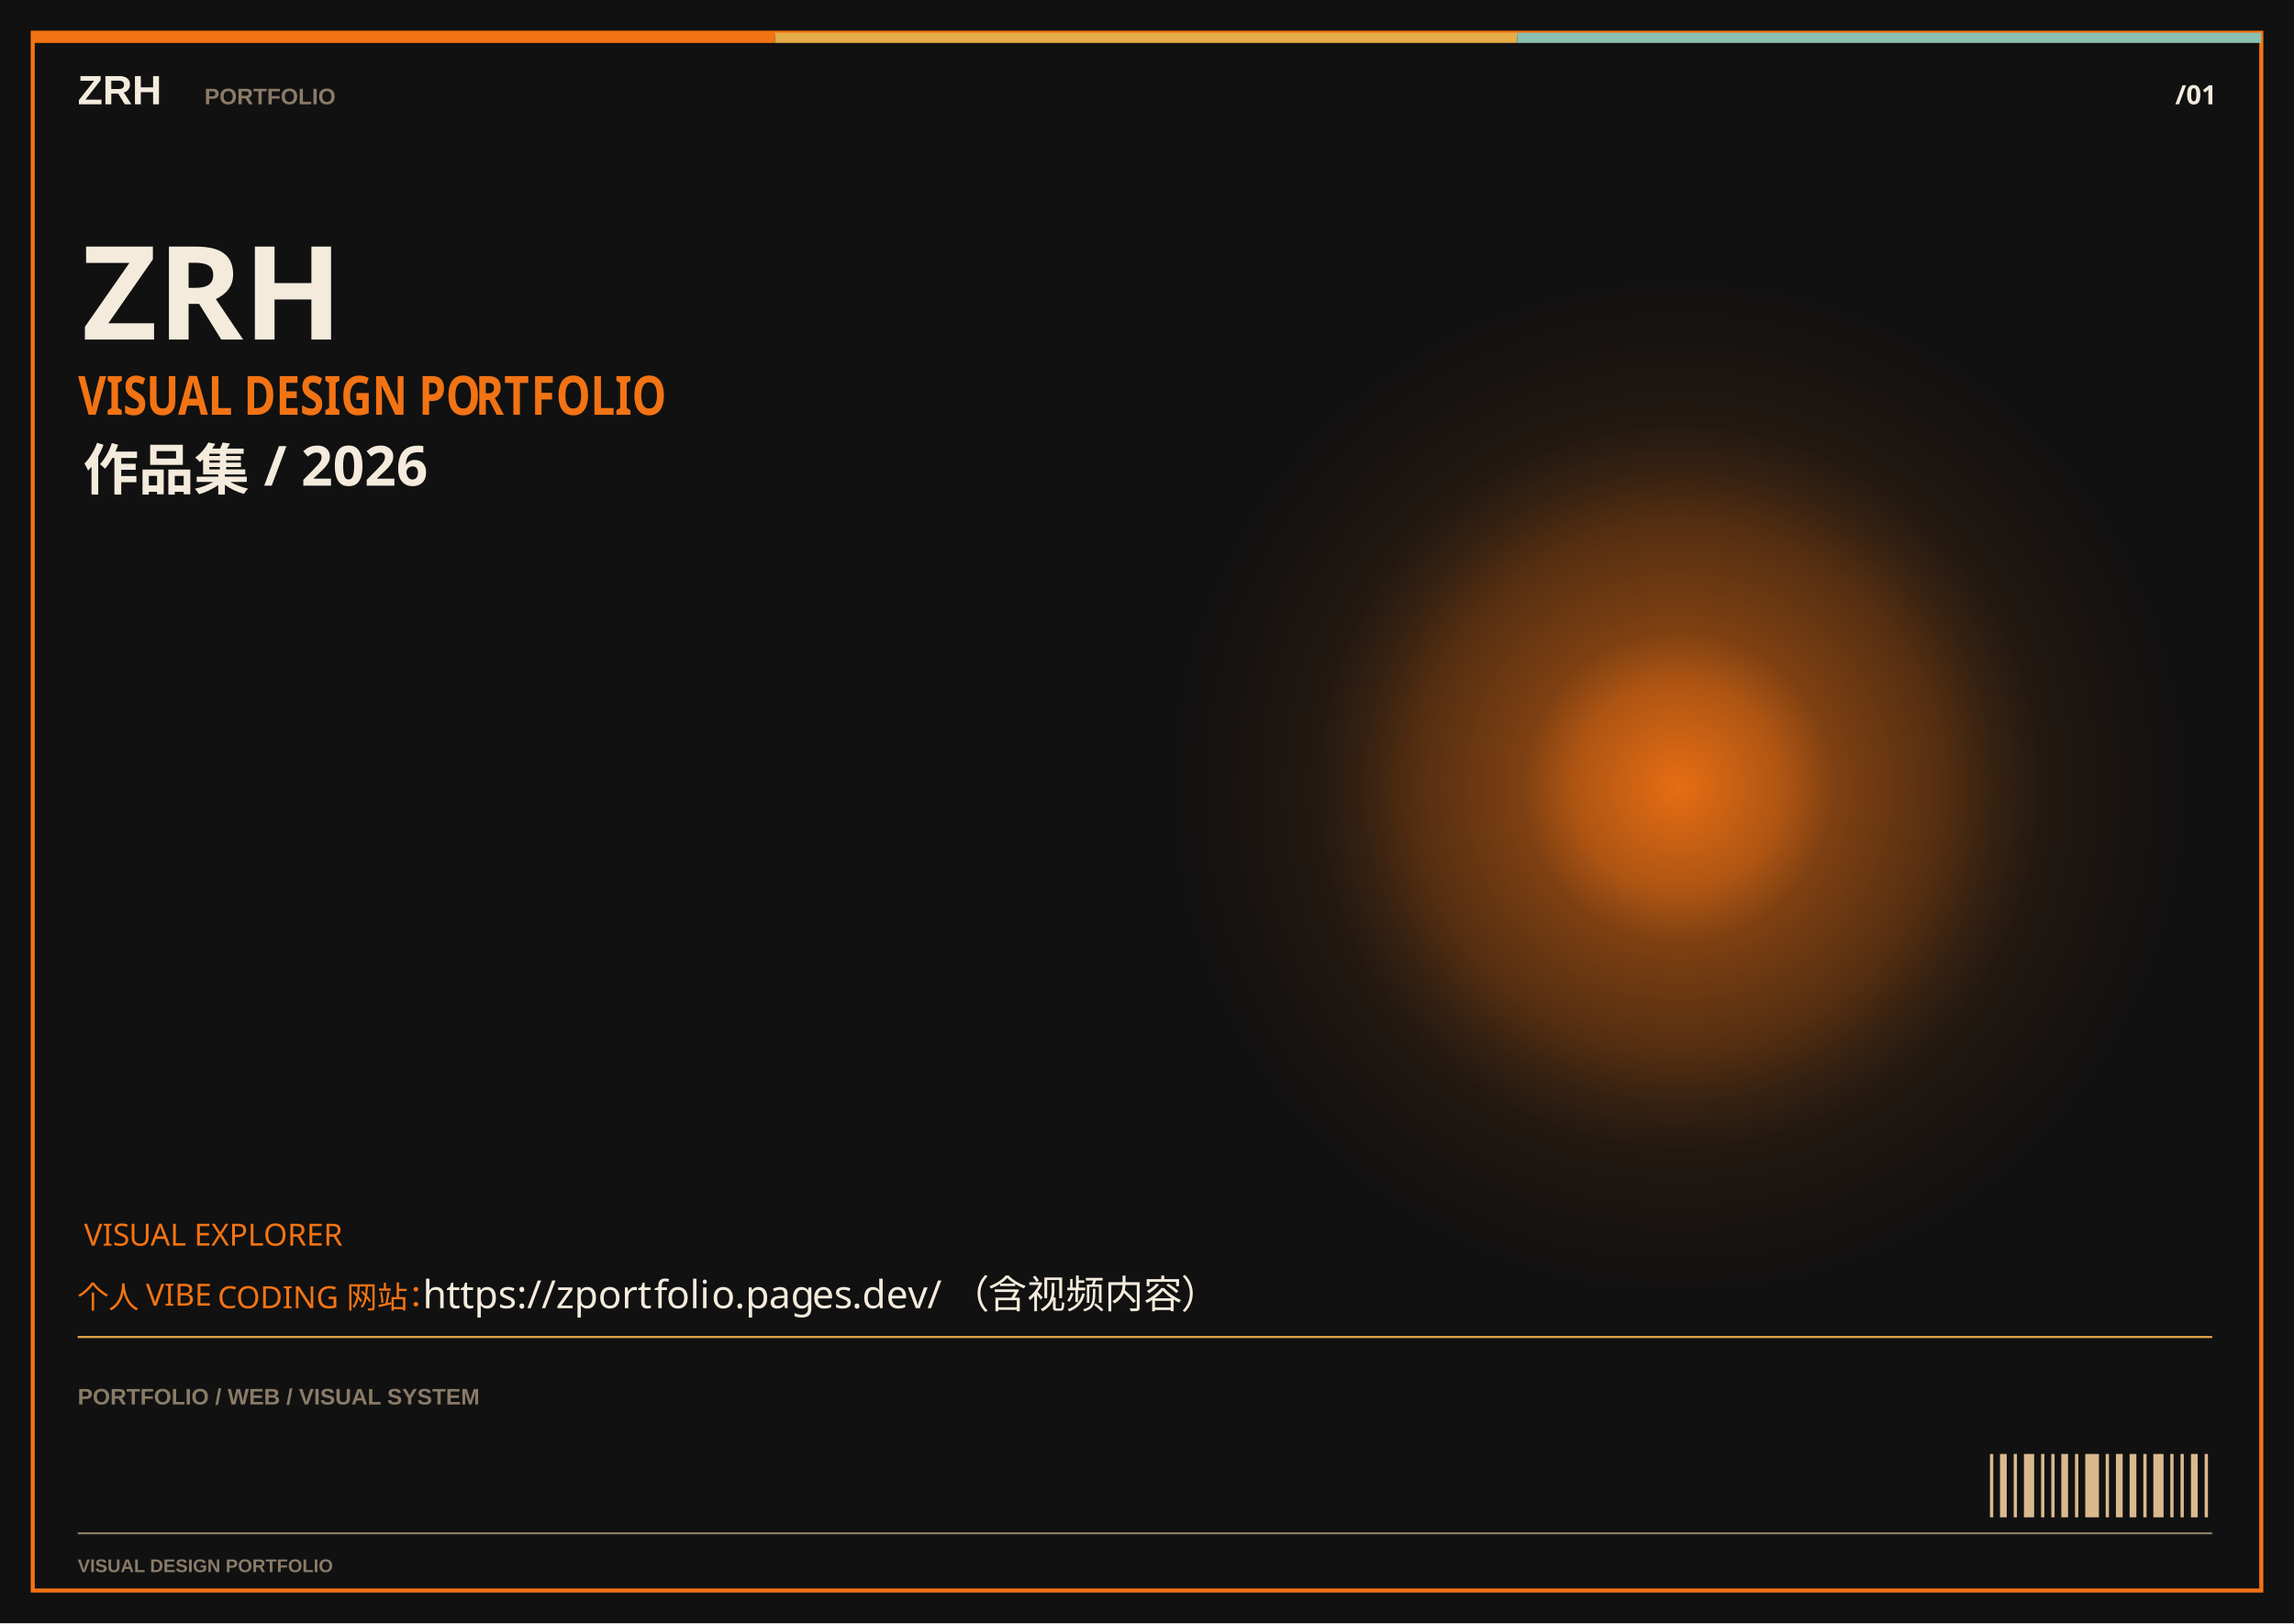
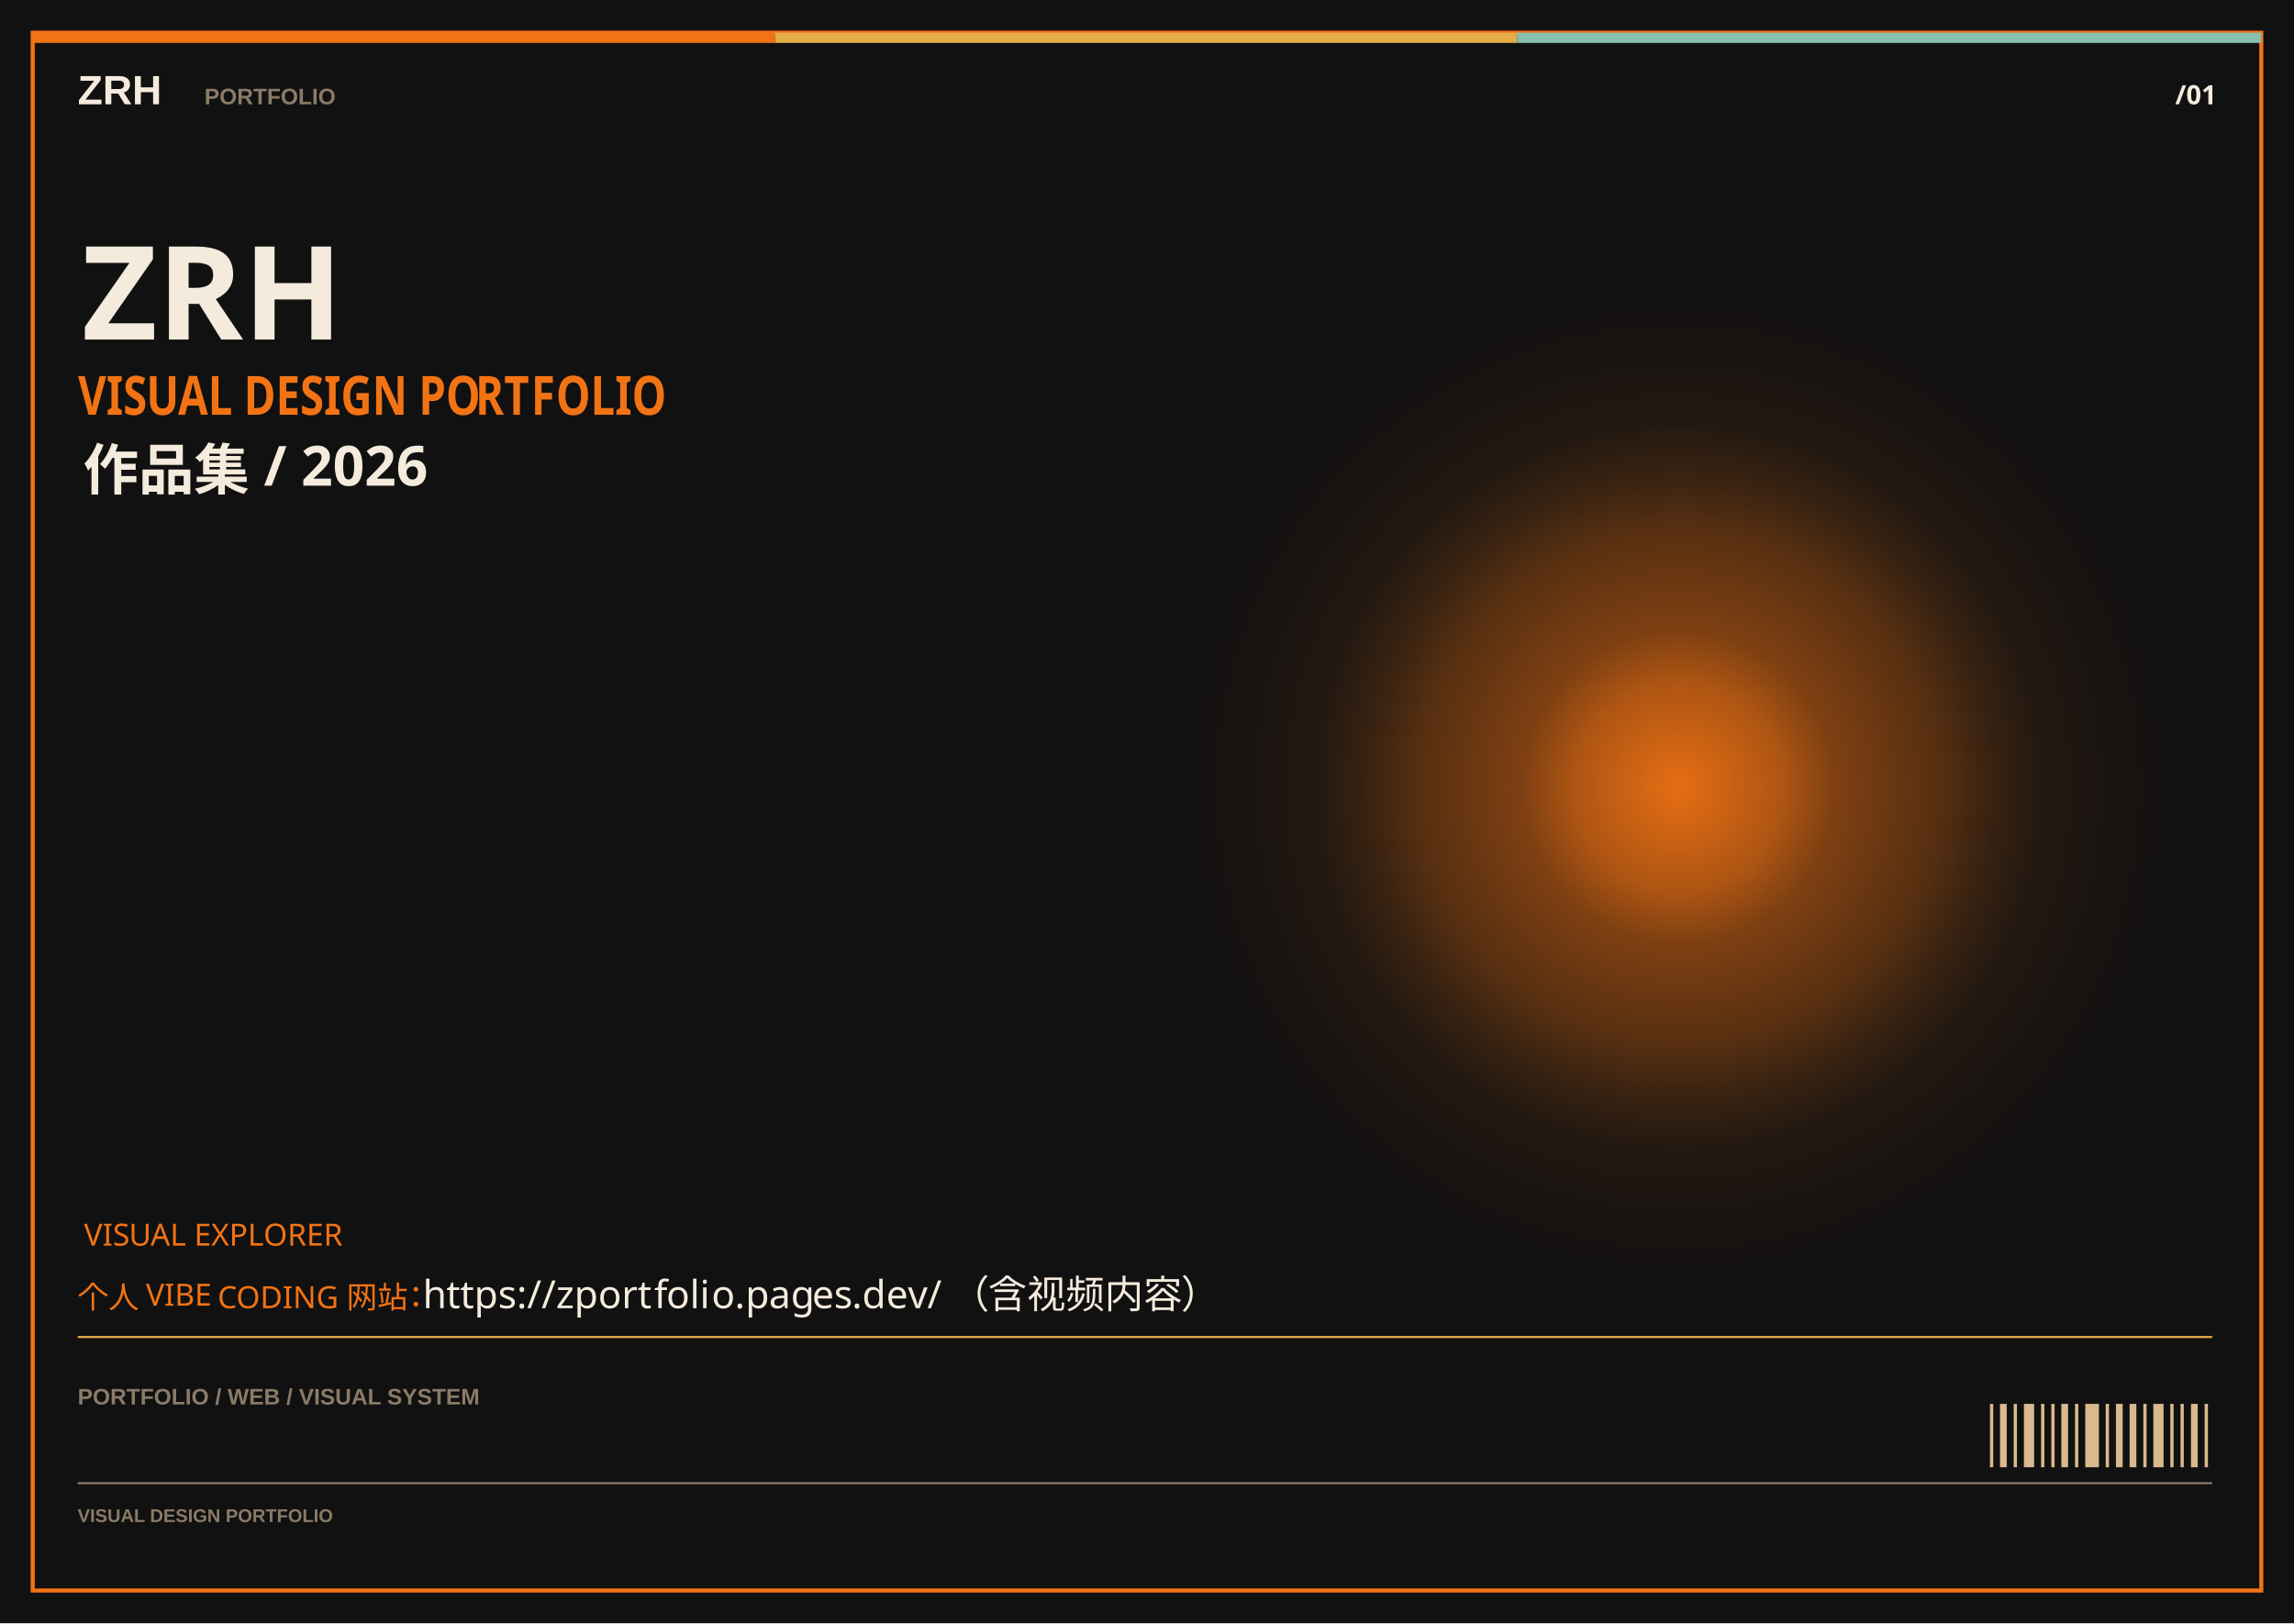
<svg xmlns="http://www.w3.org/2000/svg" id="_图层_1" data-name=" 图层 1" viewBox="0 0 1122 794">
  <defs>
    <style>
      .cls-1 {
        letter-spacing: -.036em;
      }

      .cls-1, .cls-2, .cls-3, .cls-4, .cls-5, .cls-6, .cls-7, .cls-8, .cls-9, .cls-10, .cls-11, .cls-12, .cls-13, .cls-14, .cls-15, .cls-16, .cls-17, .cls-18 {
        fill: #f4ebdd;
      }

      .cls-1, .cls-3, .cls-4, .cls-6, .cls-7, .cls-8, .cls-9, .cls-10, .cls-11, .cls-13, .cls-14, .cls-15, .cls-17, .cls-18 {
        font-size: 19px;
      }

      .cls-19 {
        fill: #111;
      }

      .cls-2 {
        font-size: 63.7px;
      }

      .cls-2, .cls-5, .cls-20, .cls-21, .cls-22, .cls-23, .cls-12, .cls-24, .cls-25, .cls-26, .cls-16 {
        isolation: isolate;
      }

      .cls-2, .cls-5, .cls-20, .cls-22, .cls-12, .cls-25, .cls-16 {
        font-weight: 700;
      }

      .cls-2, .cls-5, .cls-25, .cls-16 {
        font-family: SourceHanSansSC-Bold-GBpc-EUC-H, 'Source Han Sans SC';
      }

      .cls-3 {
        letter-spacing: -.013em;
      }

      .cls-4 {
        letter-spacing: -.011em;
      }

      .cls-27 {
        letter-spacing: -.018em;
      }

      .cls-5 {
        font-size: 27.1px;
      }

      .cls-28 {
        letter-spacing: -.019em;
      }

      .cls-6 {
        letter-spacing: -.015em;
      }

      .cls-29 {
        stroke: #8a7b68;
      }

      .cls-20 {
        font-size: 9px;
      }

      .cls-20, .cls-22 {
        fill: #8a7b68;
      }

      .cls-20, .cls-22, .cls-12 {
        font-family: Arial-BoldMT, Arial;
      }

      .cls-7 {
        letter-spacing: 0em;
      }

      .cls-30 {
        fill: #8ac0b1;
      }

      .cls-31 {
        letter-spacing: -.012em;
      }

      .cls-32 {
        stroke: #e6ac47;
      }

      .cls-8 {
        letter-spacing: -.022em;
      }

      .cls-33 {
        letter-spacing: -.029em;
      }

      .cls-9 {
        letter-spacing: .005em;
      }

      .cls-34 {
        fill: none;
        stroke: #f27314;
        stroke-width: 2px;
      }

      .cls-10 {
        letter-spacing: -.016em;
      }

      .cls-21, .cls-35, .cls-36, .cls-25, .cls-37, .cls-38, .cls-39 {
        fill: #f27314;
      }

      .cls-21, .cls-35, .cls-37, .cls-38, .cls-39 {
        font-size: 15px;
      }

      .cls-21, .cls-26 {
        font-family: SourceHanSansSC-Regular-GBpc-EUC-H, 'Source Han Sans SC';
      }

      .cls-22 {
        font-size: 11px;
      }

      .cls-11 {
        letter-spacing: -.464em;
      }

      .cls-12 {
        font-size: 20px;
      }

      .cls-40 {
        letter-spacing: -.018em;
      }

      .cls-24 {
        fill: #d9b98d;
      }

      .cls-13 {
        letter-spacing: -.036em;
      }

      .cls-25 {
        font-size: 26.5px;
      }

      .cls-41 {
        fill: url(#_未命名的渐变);
      }

      .cls-42 {
        letter-spacing: -.015em;
      }

      .cls-37 {
        letter-spacing: 0em;
      }

      .cls-14 {
        letter-spacing: -.464em;
      }

      .cls-15 {
        letter-spacing: 0em;
      }

      .cls-38 {
        letter-spacing: -.5em;
      }

      .cls-16 {
        font-size: 13px;
      }

      .cls-39 {
        letter-spacing: -.032em;
      }

      .cls-43 {
        fill: #e6ac47;
      }

      .cls-18 {
        letter-spacing: -.022em;
      }
    </style>
    <radialGradient id="_未命名的渐变" data-name="未命名的渐变" cx="821" cy="408.565" fx="821" fy="408.565" r="255" gradientTransform="translate(0 793.4646) scale(1 -1)" gradientUnits="userSpaceOnUse">
      <stop offset="0" stop-color="#f27314" />
      <stop offset="0" stop-color="#e66d13" />
      <stop offset=".2" stop-color="#ae5513" />
      <stop offset=".3" stop-color="#7e4012" />
      <stop offset=".5" stop-color="#562f11" />
      <stop offset=".6" stop-color="#382211" />
      <stop offset=".7" stop-color="#221811" />
      <stop offset=".9" stop-color="#151211" />
      <stop offset="1" stop-color="#111" />
    </radialGradient>
  </defs>
  <rect class="cls-19" y="0" width="1122" height="794" />
  <g id="Frame">
    <rect class="cls-34" x="16" y="16" width="1090" height="762" />
    <rect class="cls-36" x="16" y="16" width="363" height="5" />
    <rect class="cls-43" x="379" y="16" width="363" height="5" />
    <rect class="cls-30" x="742" y="16" width="364" height="5" />
  </g>
  <g id="Navigation">
    <g class="cls-23">
      <text class="cls-12" transform="translate(38 51)">
        <tspan x="0" y="0">ZRH</tspan>
      </text>
    </g>
    <g class="cls-23">
      <text class="cls-22" transform="translate(100 51)">
        <tspan x="0" y="0">PORTFOLIO</tspan>
      </text>
    </g>
    <g class="cls-23">
      <text class="cls-16" transform="translate(1063.9 51)">
        <tspan x="0" y="0">/01</tspan>
      </text>
    </g>
  </g>
-   <path class="cls-29" d="M38,750h1044" />
-   <g class="cls-23">
-     <text class="cls-20" transform="translate(38 769)">
+   <path class="cls-29" d="M38,725.5h1044" />
+   <g class="cls-23">
+     <text class="cls-20" transform="translate(38 744.5)">
      <tspan x="0" y="0">VISUA</tspan>
      <tspan class="cls-40" x="27.505" y="0">L</tspan>
      <tspan x="32.84" y="0" xml:space="preserve"> DESIGN PORTFOLIO</tspan>
    </text>
  </g>
  <g class="cls-23">
    <text class="cls-2" transform="translate(40 166.1)">
      <tspan x="0" y="0">ZRH</tspan>
    </text>
  </g>
  <g class="cls-23">
    <text class="cls-25" transform="translate(38.2002 202.9001) scale(.8 1)">
      <tspan x="0" y="0">VIS</tspan>
      <tspan class="cls-42" x="41.683" y="0">U</tspan>
      <tspan x="61.108" y="0">AL DESIGN PO</tspan>
      <tspan class="cls-28" x="242.869" y="0">R</tspan>
      <tspan x="260.437" y="0">T</tspan>
      <tspan class="cls-31" x="277" y="0">F</tspan>
      <tspan x="292.184" y="0">OLIO</tspan>
    </text>
  </g>
  <g class="cls-23">
    <text class="cls-5" transform="translate(40.7 239.5)">
      <tspan x="0" y="0">作品集 / 2026</tspan>
    </text>
  </g>
  <path class="cls-32" d="M38,654h1044" />
  <g class="cls-23">
    <text class="cls-22" transform="translate(38 687)">
      <tspan x="0" y="0">PORTFOLIO / WEB / VISUA</tspan>
      <tspan class="cls-40" x="141.781" y="0">L</tspan>
      <tspan x="148.301" y="0" xml:space="preserve"> SYSTEM</tspan>
    </text>
  </g>
  <g class="cls-23">
    <text class="cls-21" transform="translate(41.1 609.3)">
      <tspan x="0" y="0">VIS</tspan>
      <tspan class="cls-27" x="21.96" y="0">U</tspan>
      <tspan x="32.505" y="0">AL EXP</tspan>
      <tspan class="cls-33" x="80.054" y="0">L</tspan>
      <tspan x="87.765" y="0">ORER</tspan>
    </text>
  </g>
  <g class="cls-23">
    <text class="cls-26" transform="translate(38 639.9001)">
      <tspan class="cls-35" x="0" y="0">个人 VIBE </tspan>
      <tspan class="cls-39" x="68.43" y="0">C</tspan>
      <tspan class="cls-35" x="77.519" y="0">ODING 网站</tspan>
      <tspan class="cls-38" x="157.904" y="0">：</tspan>
      <tspan class="cls-37" x="165.404" y="0"> </tspan>
      <tspan class="cls-17" x="168.764" y="0">h</tspan>
      <tspan class="cls-18" x="180.297" y="0">t</tspan>
      <tspan class="cls-17" x="187.042" y="0">tps://zport</tspan>
      <tspan class="cls-4" x="281.908" y="0">f</tspan>
      <tspan class="cls-17" x="287.874" y="0">oli</tspan>
      <tspan class="cls-4" x="310.009" y="0">o</tspan>
      <tspan class="cls-17" x="321.313" y="0">.</tspan>
      <tspan class="cls-10" x="326.596" y="0">p</tspan>
      <tspan class="cls-7" x="338.071" y="0">a</tspan>
      <tspan class="cls-6" x="348.769" y="0">g</tspan>
      <tspan class="cls-7" x="359.199" y="0">es</tspan>
      <tspan class="cls-3" x="378.617" y="0">.</tspan>
      <tspan class="cls-15" x="383.652" y="0">d</tspan>
      <tspan class="cls-9" x="395.432" y="0">e</tspan>
      <tspan class="cls-8" x="406.053" y="0">v</tspan>
      <tspan class="cls-15" x="415.534" y="0" xml:space="preserve">/  </tspan>
      <tspan class="cls-14" x="431.494" y="0"> </tspan>
      <tspan class="cls-13" x="426.934" y="0">（</tspan>
      <tspan class="cls-17" x="445.25" y="0">含视频内</tspan>
      <tspan class="cls-1" x="521.25" y="0">容</tspan>
      <tspan class="cls-11" x="539.565" y="0">）</tspan>
    </text>
  </g>
  <g>
-     <rect class="cls-24" x="973.3" y="711.2" width="1.6" height="31" />
-     <rect class="cls-24" x="978.2" y="711.2" width="3.3" height="31" />
-     <rect class="cls-24" x="984.9" y="711.2" width="1.6" height="31" />
-     <rect class="cls-24" x="989.9" y="711.2" width="5" height="31" />
-     <rect class="cls-24" x="998.3" y="711.2" width="1.6" height="31" />
-     <rect class="cls-24" x="1003.3" y="711.2" width="1.6" height="31" />
-     <rect class="cls-24" x="1008.2" y="711.2" width="3.3" height="31" />
-     <rect class="cls-24" x="1014.9" y="711.2" width="1.6" height="31" />
-     <rect class="cls-24" x="1019.9" y="711.2" width="6.7" height="31" />
-     <rect class="cls-24" x="1029.9" y="711.2" width="1.6" height="31" />
-     <rect class="cls-24" x="1034.9" y="711.2" width="3.3" height="31" />
-     <rect class="cls-24" x="1041.6" y="711.2" width="3.3" height="31" />
-     <rect class="cls-24" x="1048.3" y="711.2" width="1.6" height="31" />
-     <rect class="cls-24" x="1053.2" y="711.2" width="5" height="31" />
-     <rect class="cls-24" x="1061.5" y="711.2" width="1.6" height="31" />
-     <rect class="cls-24" x="1066.5" y="711.2" width="1.6" height="31" />
-     <rect class="cls-24" x="1071.6" y="711.2" width="3.3" height="31" />
-     <rect class="cls-24" x="1078.3" y="711.2" width="1.6" height="31" />
+     <rect class="cls-24" x="973.3" y="686.7" width="1.6" height="31" />
+     <rect class="cls-24" x="978.2" y="686.7" width="3.3" height="31" />
+     <rect class="cls-24" x="984.9" y="686.7" width="1.6" height="31" />
+     <rect class="cls-24" x="989.9" y="686.7" width="5" height="31" />
+     <rect class="cls-24" x="998.3" y="686.7" width="1.6" height="31" />
+     <rect class="cls-24" x="1003.3" y="686.7" width="1.6" height="31" />
+     <rect class="cls-24" x="1008.2" y="686.7" width="3.3" height="31" />
+     <rect class="cls-24" x="1014.9" y="686.7" width="1.6" height="31" />
+     <rect class="cls-24" x="1019.9" y="686.7" width="6.7" height="31" />
+     <rect class="cls-24" x="1029.9" y="686.7" width="1.6" height="31" />
+     <rect class="cls-24" x="1034.9" y="686.7" width="3.3" height="31" />
+     <rect class="cls-24" x="1041.6" y="686.7" width="3.3" height="31" />
+     <rect class="cls-24" x="1048.3" y="686.7" width="1.6" height="31" />
+     <rect class="cls-24" x="1053.2" y="686.7" width="5" height="31" />
+     <rect class="cls-24" x="1061.5" y="686.7" width="1.6" height="31" />
+     <rect class="cls-24" x="1066.5" y="686.7" width="1.6" height="31" />
+     <rect class="cls-24" x="1071.6" y="686.7" width="3.3" height="31" />
+     <rect class="cls-24" x="1078.3" y="686.7" width="1.6" height="31" />
  </g>
  <circle class="cls-41" cx="821" cy="384.9" r="255" />
</svg>
